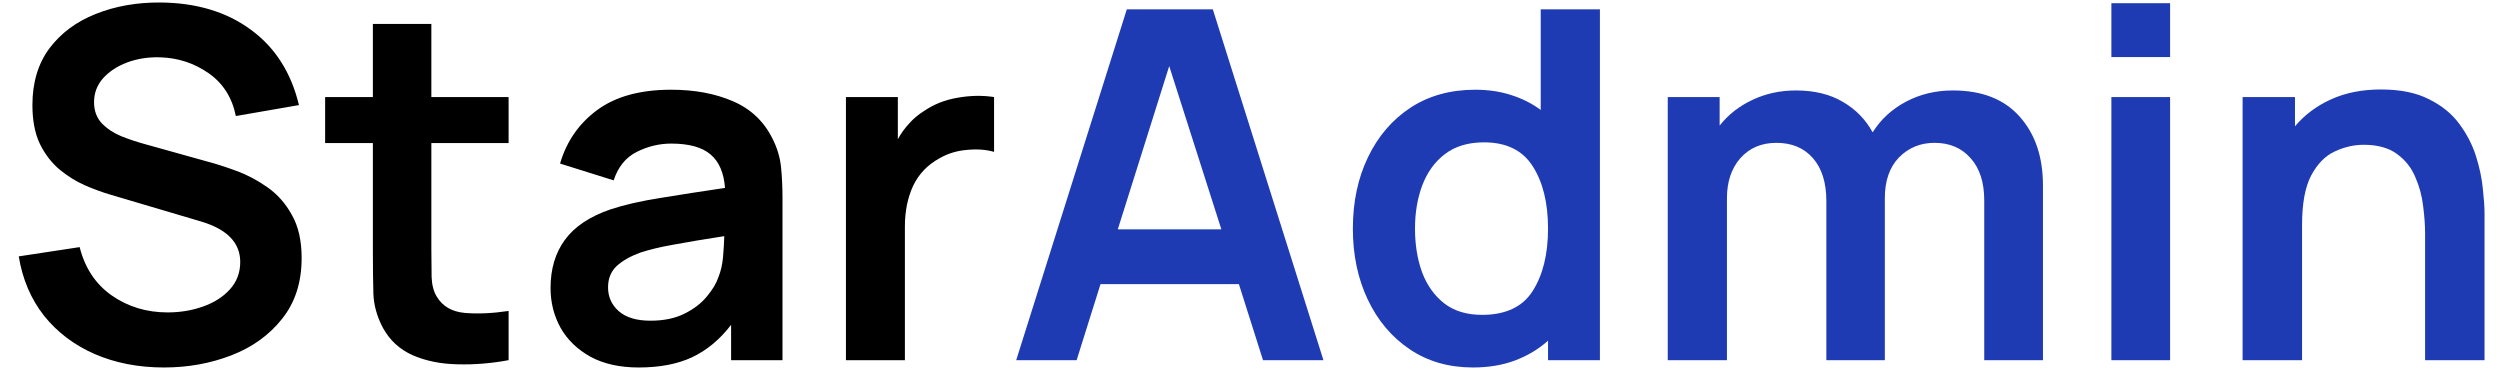
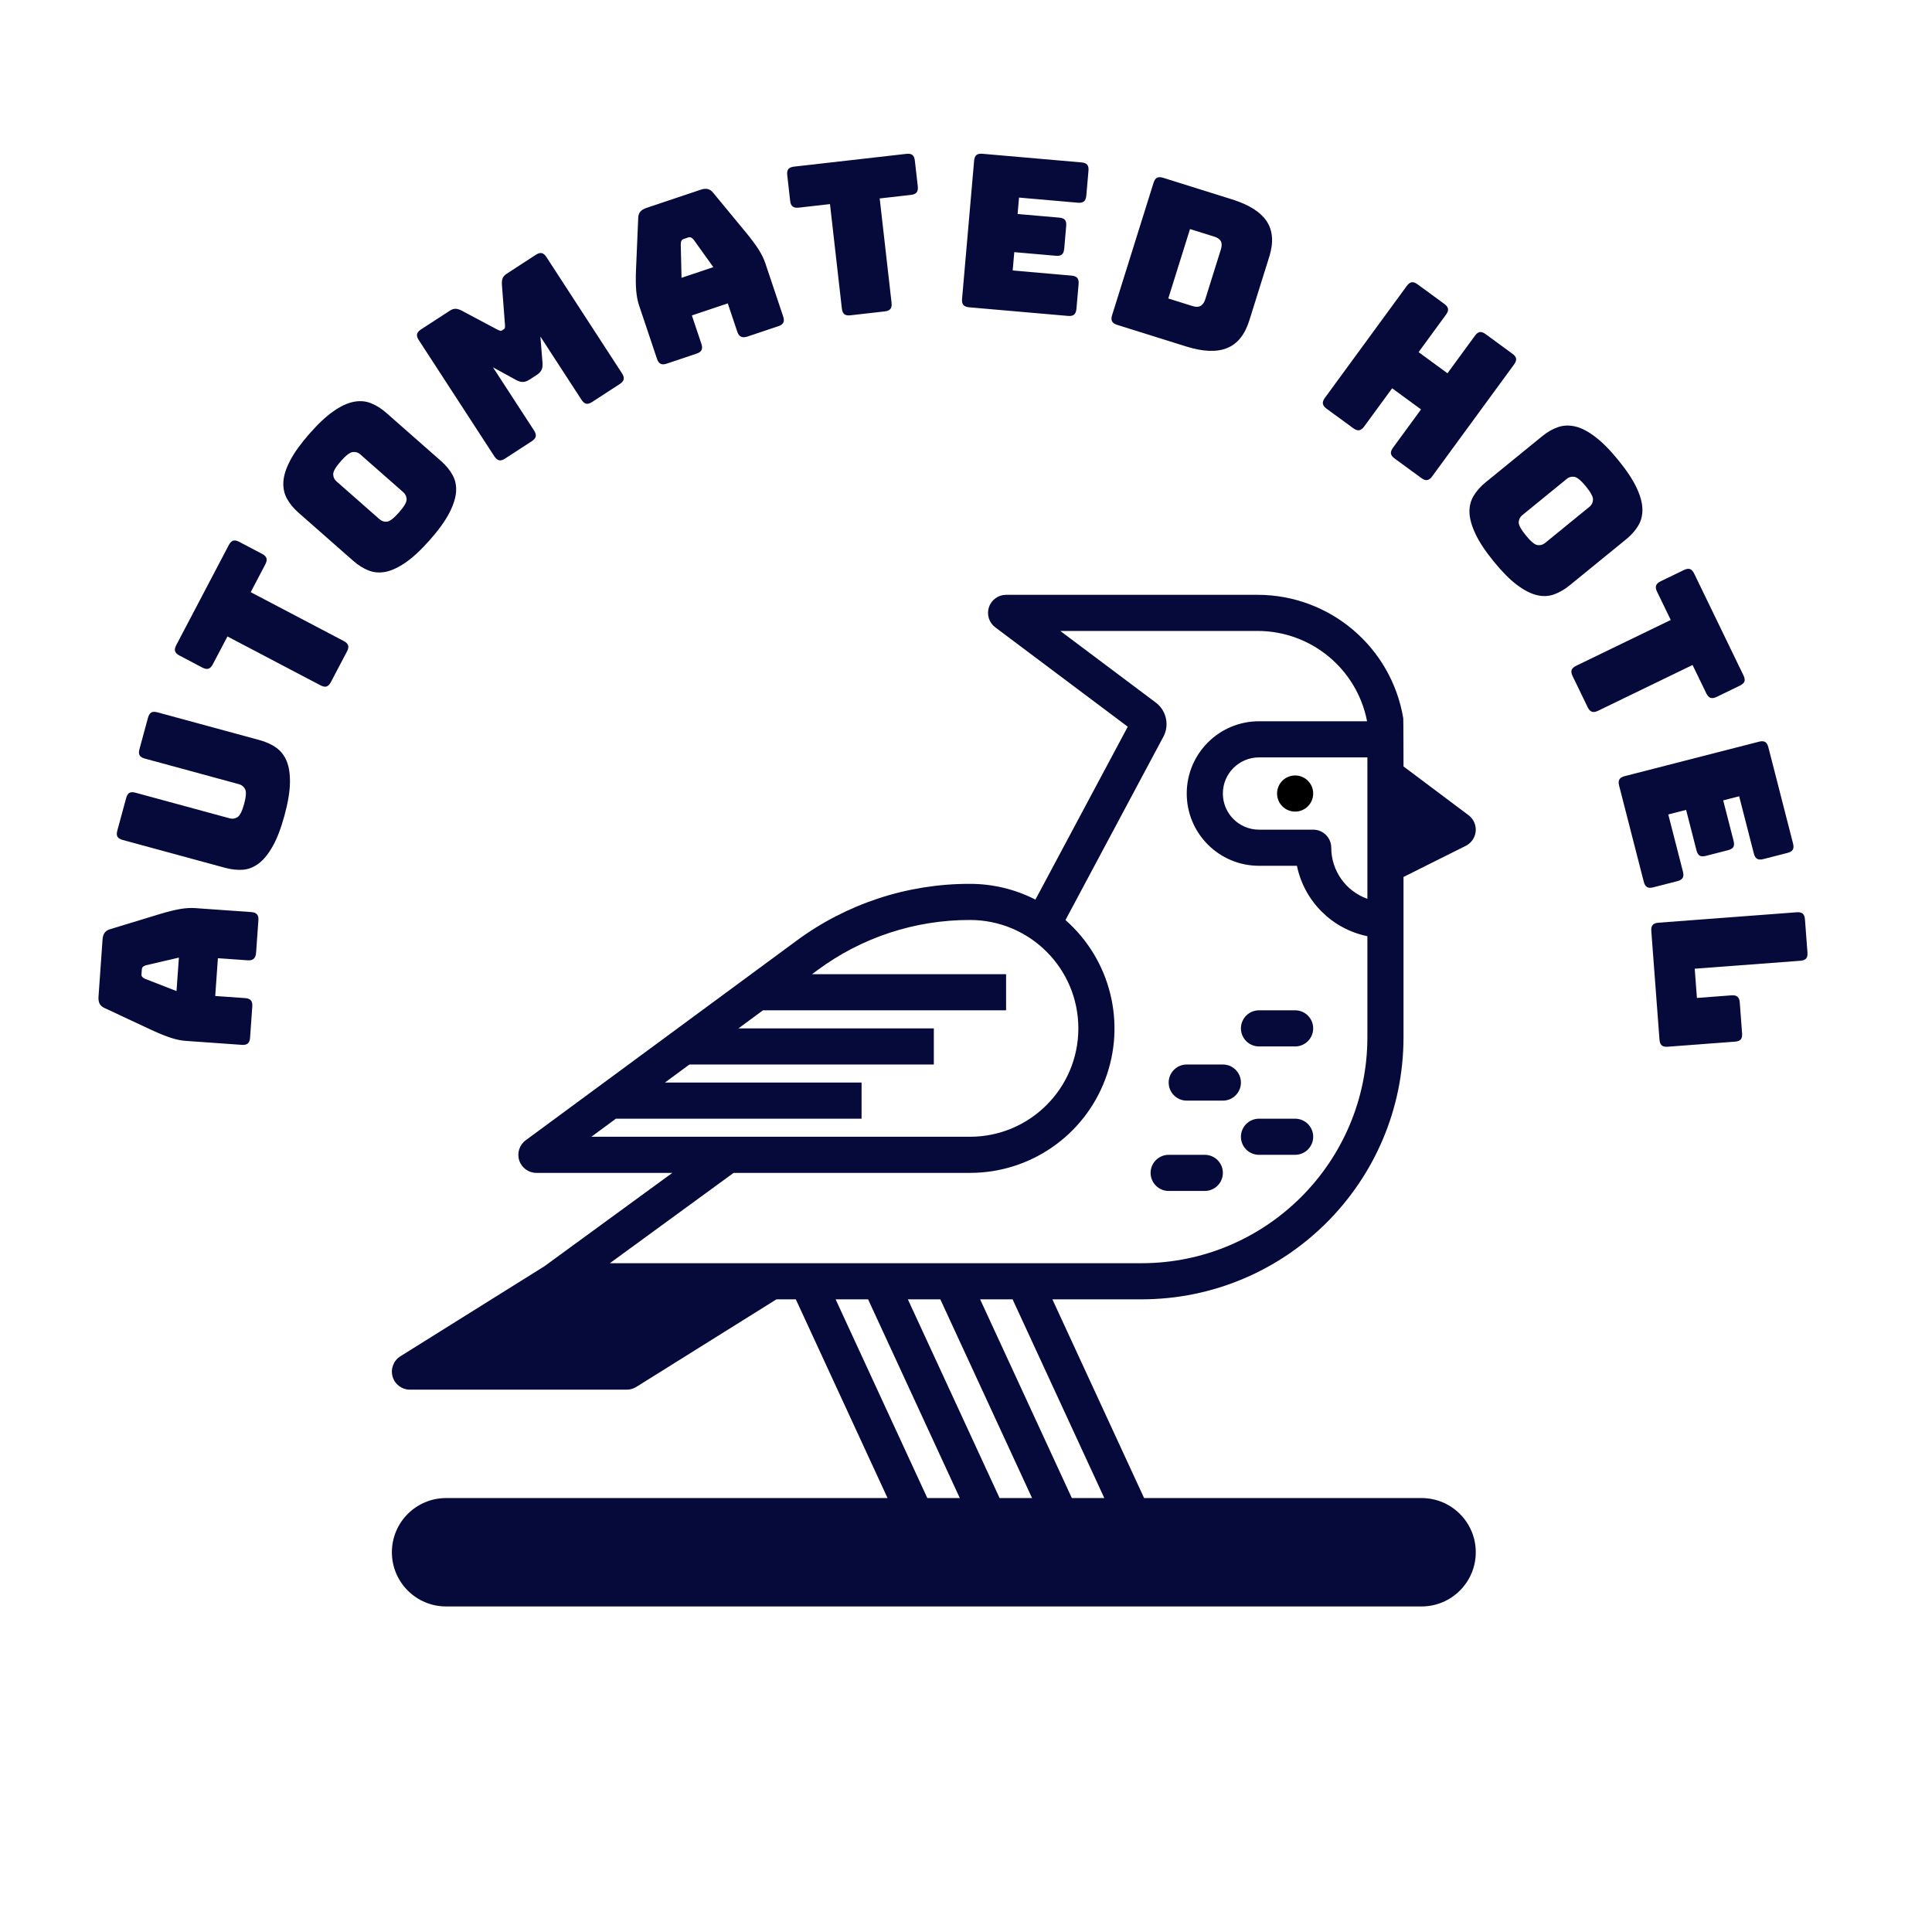
- <svg xmlns="http://www.w3.org/2000/svg" width="118" height="18" viewBox="0 0 118 18" fill="none">
-   <path d="M7.739 17.345C8.874 17.345 9.936 17.153 10.925 16.77C11.914 16.387 12.711 15.812 13.317 15.045C13.93 14.278 14.237 13.324 14.237 12.181C14.237 11.361 14.084 10.683 13.777 10.146C13.478 9.602 13.091 9.165 12.616 8.835C12.148 8.505 11.661 8.248 11.155 8.065C10.657 7.88 10.204 7.735 9.798 7.628L6.831 6.8C6.463 6.7 6.095 6.577 5.727 6.431C5.359 6.278 5.052 6.075 4.807 5.822C4.562 5.561 4.439 5.228 4.439 4.822C4.439 4.392 4.581 4.016 4.864 3.695C5.156 3.373 5.535 3.123 6.003 2.947C6.478 2.771 6.992 2.69 7.544 2.705C8.395 2.728 9.162 2.978 9.844 3.453C10.526 3.928 10.956 4.603 11.132 5.477L14.111 4.96C13.742 3.426 12.987 2.242 11.845 1.406C10.703 0.563 9.28 0.133 7.579 0.118C6.459 0.11 5.439 0.29 4.519 0.658C3.607 1.019 2.879 1.559 2.334 2.28C1.798 3.001 1.53 3.894 1.53 4.96C1.53 5.688 1.648 6.301 1.886 6.8C2.131 7.29 2.442 7.693 2.817 8.007C3.201 8.321 3.603 8.57 4.025 8.755C4.454 8.938 4.853 9.084 5.221 9.191L9.499 10.457C10.726 10.825 11.339 11.461 11.339 12.366C11.339 12.871 11.174 13.305 10.845 13.665C10.523 14.018 10.101 14.286 9.579 14.47C9.058 14.654 8.502 14.746 7.912 14.746C6.915 14.746 6.034 14.478 5.267 13.941C4.508 13.404 4.006 12.645 3.76 11.664L0.885 12.101C1.062 13.182 1.46 14.117 2.082 14.907C2.71 15.689 3.507 16.291 4.473 16.712C5.447 17.134 6.536 17.345 7.739 17.345ZM24.006 17V14.677C23.231 14.792 22.541 14.823 21.936 14.769C21.33 14.715 20.889 14.459 20.613 13.998C20.468 13.761 20.387 13.454 20.372 13.079C20.364 12.695 20.36 12.258 20.36 11.768V6.753H24.006V4.58H20.36V1.13H17.6V4.58H15.346V6.753H17.6V11.928C17.6 12.642 17.608 13.278 17.623 13.838C17.639 14.389 17.788 14.934 18.072 15.47C18.394 16.061 18.865 16.494 19.486 16.77C20.107 17.038 20.809 17.18 21.591 17.195C22.38 17.218 23.185 17.153 24.006 17ZM30.149 17.345C31.138 17.345 31.978 17.184 32.668 16.862C33.366 16.532 33.979 16.023 34.508 15.332V17H36.934V9.376C36.934 8.839 36.911 8.344 36.865 7.892C36.819 7.432 36.685 6.984 36.463 6.546C36.057 5.726 35.432 5.136 34.588 4.776C33.753 4.415 32.783 4.235 31.679 4.235C30.222 4.235 29.061 4.553 28.194 5.189C27.328 5.826 26.742 6.669 26.435 7.72L28.965 8.513C29.172 7.877 29.536 7.428 30.057 7.168C30.579 6.907 31.119 6.777 31.679 6.777C32.522 6.777 33.143 6.949 33.542 7.294C33.941 7.631 34.167 8.156 34.22 8.87C33.132 9.03 32.12 9.188 31.184 9.341C30.257 9.487 29.467 9.667 28.815 9.882C27.834 10.219 27.117 10.698 26.665 11.319C26.213 11.932 25.986 12.691 25.986 13.596C25.986 14.278 26.144 14.903 26.458 15.47C26.78 16.038 27.251 16.494 27.872 16.839C28.493 17.176 29.252 17.345 30.149 17.345ZM30.701 15.137C30.05 15.137 29.551 14.988 29.206 14.688C28.869 14.389 28.7 14.014 28.7 13.562C28.7 13.155 28.831 12.825 29.091 12.572C29.36 12.319 29.732 12.105 30.207 11.928C30.644 11.783 31.169 11.656 31.782 11.549C32.396 11.434 33.197 11.3 34.186 11.146C34.178 11.438 34.159 11.764 34.128 12.124C34.098 12.477 34.025 12.795 33.91 13.079C33.818 13.362 33.638 13.665 33.369 13.987C33.109 14.309 32.756 14.581 32.311 14.803C31.867 15.026 31.33 15.137 30.701 15.137ZM39.928 17H42.711V10.687C42.711 9.966 42.842 9.326 43.102 8.766C43.371 8.206 43.788 7.773 44.356 7.466C44.739 7.244 45.169 7.114 45.644 7.075C46.119 7.029 46.545 7.06 46.92 7.168V4.58C46.361 4.496 45.786 4.507 45.195 4.614C44.605 4.714 44.08 4.921 43.62 5.236C43.359 5.396 43.125 5.592 42.918 5.822C42.711 6.044 42.531 6.293 42.378 6.569V4.58H39.928V17Z" fill="black" />
-   <path d="M47.965 17H50.817L51.944 13.412H58.476L59.614 17H62.466L57.245 0.44H53.186L47.965 17ZM52.76 10.825L55.187 3.119L57.648 10.825H52.76ZM69.525 17.345C70.261 17.345 70.924 17.234 71.514 17.012C72.105 16.789 72.622 16.479 73.067 16.08V17H75.516V0.44H72.722V5.189C72.308 4.883 71.844 4.649 71.331 4.488C70.817 4.319 70.249 4.235 69.629 4.235C68.456 4.235 67.436 4.519 66.57 5.086C65.711 5.653 65.044 6.431 64.569 7.42C64.093 8.409 63.855 9.533 63.855 10.79C63.855 12.032 64.089 13.148 64.557 14.136C65.025 15.126 65.684 15.908 66.535 16.483C67.386 17.058 68.383 17.345 69.525 17.345ZM69.951 14.861C69.23 14.861 68.636 14.681 68.168 14.32C67.7 13.953 67.352 13.462 67.121 12.848C66.899 12.235 66.788 11.549 66.788 10.79C66.788 10.039 66.903 9.356 67.133 8.743C67.371 8.122 67.727 7.631 68.203 7.271C68.686 6.903 69.299 6.719 70.043 6.719C71.1 6.719 71.867 7.095 72.343 7.846C72.826 8.597 73.067 9.579 73.067 10.79C73.067 11.994 72.826 12.975 72.343 13.734C71.867 14.485 71.07 14.861 69.951 14.861ZM78.718 17H81.512V9.352C81.512 8.578 81.723 7.949 82.145 7.466C82.574 6.984 83.141 6.742 83.847 6.742C84.575 6.742 85.15 6.984 85.572 7.466C85.993 7.949 86.204 8.624 86.204 9.491V17H88.964V9.352C88.964 8.532 89.187 7.892 89.631 7.432C90.084 6.972 90.643 6.742 91.31 6.742C92.023 6.742 92.591 6.984 93.012 7.466C93.442 7.942 93.656 8.605 93.656 9.456V17H96.428V8.755C96.428 7.405 96.06 6.32 95.324 5.5C94.596 4.68 93.545 4.269 92.173 4.269C91.368 4.269 90.632 4.446 89.965 4.798C89.298 5.151 88.773 5.634 88.389 6.247C88.06 5.642 87.592 5.163 86.986 4.81C86.381 4.45 85.641 4.269 84.767 4.269C84.023 4.269 83.337 4.419 82.708 4.718C82.087 5.009 81.574 5.412 81.167 5.926V4.58H78.718V17ZM99.657 2.694H102.429V0.152H99.657V2.694ZM99.657 17H102.429V4.58H99.657V17ZM105.851 17H108.657V10.617C108.657 9.613 108.799 8.839 109.082 8.294C109.374 7.742 109.742 7.363 110.186 7.156C110.639 6.941 111.099 6.834 111.566 6.834C112.226 6.834 112.751 6.98 113.142 7.271C113.533 7.555 113.82 7.919 114.004 8.364C114.196 8.8 114.319 9.257 114.372 9.732C114.434 10.207 114.464 10.637 114.464 11.02V17H117.27V10.066C117.27 9.774 117.243 9.387 117.19 8.904C117.144 8.421 117.036 7.911 116.868 7.375C116.699 6.838 116.438 6.332 116.086 5.856C115.733 5.373 115.254 4.982 114.648 4.684C114.05 4.377 113.295 4.223 112.383 4.223C111.486 4.223 110.696 4.381 110.014 4.695C109.339 5.002 108.776 5.423 108.323 5.96V4.58H105.851V17Z" fill="#1F3BB3" />
+ <svg xmlns="http://www.w3.org/2000/svg" width="512" height="512" style="" viewBox="0 0 512 512">
+   <rect data-fl-background="" x="0" y="0" width="512" height="512" fill="transparent" />
+   <g transform="matrix(0.598418, 0, 0, 0.598418, 94.27956, 133.6957)">
+     <path fill="rgba(255,255,255,1)" d="M399.338 48H288l61.435 46.076a4 4 0 0 1 1.246 4.846L304 186.333 88 344H348A108 108 0 0 0 456 236V96h0A57.443 57.443 0 0 0 399.338 48Z" transform="matrix(1, 0, 0, 1, 0, 0)" />
+     <path fill="rgba(255,255,255,1)" d="M456 184h0a32 32 0 0 1-32-32H400a24 24 0 0 1-24-24h0a24 24 0 0 1 24-24h56Z" transform="matrix(1, 0, 0, 1, 0, 0)" />
+     <path fill="rgba(255,255,255,1)" transform="matrix(1, 0, 0, 1, 0, 0)" data-type="circle" data-cx="416" data-cy="128" data-r="8" d="M416 128m-8 0a8 8 0 1 0 16 0a8 8 0 1 0 -16 0" />
+     <path fill="rgba(255,255,255,1)" d="M328 232a55.993 55.993 0 0 1-56 56H80l21.72-16 21.71-16 10.86-8L156 232l10.86-8 21.72-16 11.22-8.27A121.677 121.677 0 0 1 272 176a55.993 55.993 0 0 1 56 56Z" transform="matrix(1, 0, 0, 1, 0, 0)" />
+     <path fill="#060a3b" transform="matrix(1, 0, 0, 1, 0, 0)" data-type="polygon" d="M88 344L24 384L72 384L136 344L88 344Z" />
+     <path fill="#060a3b" transform="matrix(1, 0, 0, 1, 0, 0)" data-type="polygon" d="M136 344L72 384L120 384L184 344L136 344Z" />
+     <path fill="#060a3b" transform="matrix(1, 0, 0, 1, 0, 0)" data-type="polygon" d="M456 120L488 144L456 160L456 120Z" />
+     <path fill="rgba(255,255,255,1)" transform="matrix(1, 0, 0, 1, 0, 0)" data-type="polygon" d="M224 256L224 272L101.72 272L123.43 256L224 256Z" />
+     <path fill="rgba(255,255,255,1)" transform="matrix(1, 0, 0, 1, 0, 0)" data-type="polygon" d="M256 232L256 248L134.29 248L156 232L256 232Z" />
+     <path fill="rgba(255,255,255,1)" transform="matrix(1, 0, 0, 1, 0, 0)" data-type="polygon" d="M288 208L288 224L166.86 224L188.58 208L288 208Z" />
+     <path fill="rgba(255,255,255,1)" d="M384 264H368a8 8 0 0 1 0-16h16a8 8 0 0 1 0 16zM416 240H400a8 8 0 0 1 0-16h16a8 8 0 0 1 0 16zM416 288H400a8 8 0 0 1 0-16h16a8 8 0 0 1 0 16zM376 304H360a8 8 0 0 1 0-16h16a8 8 0 0 1 0 16z" transform="matrix(1, 0, 0, 1, 0, 0)" />
+     <path fill="#060a3b" d="M40 448H472a0 0 0 0 1 0 0v32a0 0 0 0 1 0 0H40a16 16 0 0 1-16-16v0a16 16 0 0 1 16-16Z" transform="matrix(1, 0, 0, 1, 0, 0)" />
+     <path fill="rgba(255,255,255,1)" transform="matrix(1, 0, 0, 1, 0, 0)" data-type="polygon" d="M344 448L312 448L264 344L296 344L344 448Z" />
+     <path fill="rgba(255,255,255,1)" transform="matrix(1, 0, 0, 1, 0, 0)" data-type="polygon" d="M280 448L248 448L200 344L232 344L280 448Z" />
+     <path fill="#060a3b" transform="matrix(1, 0, 0, 1, 0, 0)" data-type="circle" data-cx="472" data-cy="464" data-r="16" d="M472 464m-16 0a16 16 0 1 0 32 0a16 16 0 1 0 -32 0" />
+     <path transform="matrix(1, 0, 0, 1, 0, 0)" data-type="circle" data-cx="416" data-cy="128" data-r="8" d="M416 128m-8 0a8 8 0 1 0 16 0a8 8 0 1 0 -16 0" />
+     <path d="M368 264h16a8 8 0 0 0 0-16H368a8 8 0 0 0 0 16zM400 240h16a8 8 0 0 0 0-16H400a8 8 0 0 0 0 16zM416 272H400a8 8 0 0 0 0 16h16a8 8 0 0 0 0-16zM360 304h16a8 8 0 0 0 0-16H360a8 8 0 0 0 0 16z" transform="matrix(1, 0, 0, 1, 0, 0)" fill="#060a3b" />
+     <path d="M472 440H349.119L308.5 352H348A116.131 116.131 0 0 0 464 236V164.944l27.578-13.789A8 8 0 0 0 492.8 137.6L464 116s-.036-20.881-.109-21.316A65.434 65.434 0 0 0 399.34 40H288a8 8 0 0 0-4.8 14.4l58.682 44.011-40.888 76.562A63.585 63.585 0 0 0 272 168a128.841 128.841 0 0 0-76.947 25.287L75.255 281.56A8 8 0 0 0 80 296h60.19L83.516 337.368 19.76 377.216A8 8 0 0 0 24 392h96a8 8 0 0 0 4.24-1.216L186.3 352h8.586L235.5 440H40a24 24 0 0 0 0 48H472a24 24 0 0 0 0-48Zm-140.5 0H317.118L276.5 352h14.379Zm-46.378 0L244.5 352h14.378L299.5 440ZM448 120v54.629A24.042 24.042 0 0 1 432 152a8 8 0 0 0-8-8H400a16 16 0 0 1 0-32h48Zm24.845 22.634L464 147.056V136ZM115.2 272H224V256H136.915l10.857-8H256V232H169.486l10.857-8H288V208H202.057l2.486-1.832A112.96 112.96 0 0 1 272 184a48 48 0 0 1 0 96H104.344Zm52.128 24H272a63.959 63.959 0 0 0 42.3-111.972l43.439-81.34c.084-.158.163-.318.238-.482A11.936 11.936 0 0 0 354.24 87.68L312 56h87.34a49.41 49.41 0 0 1 48.521 40H400a32 32 0 0 0 0 64h16.8A40.117 40.117 0 0 0 448 191.187V236A100.112 100.112 0 0 1 348 336H112.529ZM90.294 352h17.811l-38.4 24H51.9Zm27.412 24H99.9l38.4-24H156.1Zm94.8-24h14.379L267.5 440H253.118ZM32 464a7.977 7.977 0 0 1 8-8H449.376a23.944 23.944 0 0 0 0 16H40A8.009 8.009 0 0 1 32 464Zm440 8a8 8 0 1 1 8-8A8.009 8.009 0 0 1 472 472Z" transform="matrix(1, 0, 0, 1, 0, 0)" fill="rgba(6,10,59,1)" />
+   </g>
+   <path text="Automated Hotel" fill="#060a3b" space="preserve" text-anchor="middle" offset="0.5" font-scale="contain" font-size="48" font-family="Bungee" transform="matrix(2.206162, 0, 0, 2.206162, 239.5072, 109.8094)" data-fl-textpath="" font-weight="400" font-style="normal" path="M-78.301 77.206C-79.35 -42.674 90.59 -42.674 90.59 77.206" letter-spacing="2" d="M-91.164 67.795L-91.164 67.795L-87.359 69.277L-87.074 65.257L-91.049 66.179Q-91.297 66.272 -91.404 66.374Q-91.512 66.487 -91.523 66.637L-91.523 66.637L-91.569 67.285Q-91.579 67.435 -91.488 67.561Q-91.396 67.678 -91.164 67.795ZM-82.709 69.867L-79.118 70.121Q-78.629 70.156 -78.425 70.391Q-78.221 70.626 -78.256 71.114L-78.256 71.114L-78.523 74.885Q-78.557 75.364 -78.792 75.568Q-79.027 75.772 -79.515 75.737L-79.515 75.737L-86.278 75.258Q-87.057 75.203 -88.037 74.893Q-89.017 74.573 -90.318 73.97L-90.318 73.97L-95.985 71.323Q-96.403 71.143 -96.59 70.809Q-96.766 70.466 -96.73 69.957L-96.73 69.957L-96.242 63.055Q-96.207 62.566 -95.985 62.261Q-95.753 61.956 -95.313 61.837L-95.313 61.837L-89.33 60.015Q-87.957 59.601 -86.942 59.422Q-85.928 59.253 -85.15 59.308L-85.15 59.308L-78.387 59.787Q-77.898 59.822 -77.694 60.057Q-77.489 60.282 -77.524 60.77L-77.524 60.77L-77.798 64.651Q-77.834 65.159 -78.071 65.383Q-78.308 65.617 -78.797 65.582L-78.797 65.582L-82.388 65.328L-82.709 69.867ZM-89.654 35.791L-77.37 39.132Q-76.231 39.442 -75.387 40.034Q-74.553 40.624 -74.127 41.651Q-73.705 42.689 -73.733 44.277Q-73.763 45.875 -74.39 48.181L-74.39 48.181Q-75.018 50.487 -75.798 51.871Q-76.581 53.264 -77.468 53.935Q-78.358 54.615 -79.376 54.701Q-80.401 54.775 -81.54 54.465L-81.54 54.465L-93.824 51.124Q-94.297 50.996 -94.454 50.735Q-94.599 50.468 -94.47 49.995L-94.47 49.995L-93.41 46.097Q-93.281 45.624 -93.021 45.467Q-92.754 45.322 -92.281 45.45L-92.281 45.45L-80.962 48.529Q-80.47 48.663 -80.03 48.378Q-79.59 48.094 -79.241 46.81L-79.241 46.81Q-78.881 45.488 -79.119 45.03Q-79.354 44.562 -79.847 44.428L-79.847 44.428L-91.165 41.349Q-91.638 41.221 -91.793 40.951Q-91.94 40.693 -91.812 40.22L-91.812 40.22L-90.786 36.447Q-90.657 35.974 -90.397 35.817Q-90.127 35.663 -89.654 35.791L-89.654 35.791ZM-66.879 28.473L-66.879 28.473L-68.817 32.165Q-69.045 32.598 -69.342 32.691Q-69.635 32.774 -70.069 32.547L-70.069 32.547L-81.241 26.679L-82.999 30.025Q-83.227 30.459 -83.524 30.552Q-83.821 30.644 -84.255 30.416L-84.255 30.416L-87.008 28.97Q-87.442 28.743 -87.534 28.445Q-87.618 28.153 -87.39 27.719L-87.39 27.719L-81.081 15.705Q-80.853 15.271 -80.565 15.174Q-80.268 15.082 -79.834 15.31L-79.834 15.31L-77.08 16.756Q-76.647 16.984 -76.554 17.281Q-76.462 17.578 -76.69 18.011L-76.69 18.011L-78.447 21.358L-67.274 27.226Q-66.84 27.454 -66.748 27.751Q-66.651 28.039 -66.879 28.473ZM-62.165-0.185L-55.58 5.608Q-54.694 6.387 -54.197 7.291Q-53.701 8.18 -53.778 9.298Q-53.856 10.415 -54.587 11.836Q-55.324 13.265 -56.903 15.06L-56.903 15.06Q-58.482 16.854 -59.811 17.775Q-61.141 18.696 -62.24 18.915Q-63.331 19.127 -64.283 18.756Q-65.243 18.378 -66.129 17.598L-66.129 17.598L-72.713 11.805Q-73.599 11.026 -74.096 10.122Q-74.586 9.225 -74.523 8.109Q-74.46 6.978 -73.709 5.549Q-72.964 4.112 -71.386 2.318L-71.386 2.318Q-69.807 0.523 -68.484-0.39Q-67.175-1.303 -66.061-1.509Q-64.955-1.721 -64.01-1.342Q-63.051-0.964 -62.165-0.185L-62.165-0.185ZM-68.158 8.035L-62.97 12.599Q-62.579 12.943 -62.065 12.889Q-61.552 12.82 -60.634 11.777L-60.634 11.777Q-59.716 10.733 -59.72 10.223Q-59.726 9.699 -60.116 9.356L-60.116 9.356L-65.304 4.791Q-65.672 4.468 -66.192 4.529Q-66.706 4.584 -67.624 5.627L-67.624 5.627Q-68.542 6.671 -68.537 7.195Q-68.525 7.711 -68.158 8.035L-68.158 8.035ZM-44.683 3.226L-44.683 3.226L-47.895 5.313Q-48.305 5.581 -48.61 5.516Q-48.914 5.451 -49.181 5.041L-49.181 5.041L-58.261-8.928Q-58.528-9.338 -58.464-9.643Q-58.394-9.939 -57.983-10.206L-57.983-10.206L-54.512-12.462Q-54.168-12.686 -53.844-12.682Q-53.519-12.678 -53.103-12.46L-53.103-12.46L-48.874-10.211Q-48.64-10.089 -48.51-10.054Q-48.374-10.011 -48.249-10.093L-48.249-10.093L-48.056-10.218Q-47.922-10.305 -47.906-10.447Q-47.885-10.58 -47.91-10.838L-47.91-10.838L-48.274-15.599Q-48.304-16.068 -48.176-16.366Q-48.048-16.664 -47.695-16.893L-47.695-16.893L-44.208-19.16Q-43.797-19.427 -43.498-19.371Q-43.194-19.307 -42.926-18.896L-42.926-18.896L-33.846-4.928Q-33.579-4.517 -33.644-4.213Q-33.708-3.908 -34.119-3.641L-34.119-3.641L-37.439-1.483Q-37.85-1.216 -38.155-1.28Q-38.451-1.35 -38.718-1.761L-38.718-1.761L-43.65-9.349L-43.393-6.165Q-43.352-5.679 -43.511-5.337Q-43.684-4.997 -44.086-4.736L-44.086-4.736L-44.95-4.174Q-45.361-3.907 -45.733-3.892Q-46.11-3.886 -46.545-4.115L-46.545-4.115L-49.343-5.648L-44.411 1.939Q-44.144 2.35 -44.208 2.655Q-44.273 2.959 -44.683 3.226ZM-26.789-20.485L-26.789-20.485L-26.696-16.403L-22.875-17.684L-25.253-21Q-25.434-21.193 -25.57-21.253Q-25.716-21.309 -25.858-21.261L-25.858-21.261L-26.474-21.055Q-26.616-21.007 -26.698-20.874Q-26.771-20.744 -26.789-20.485ZM-25.454-11.883L-24.309-8.47Q-24.153-8.005 -24.292-7.727Q-24.43-7.448 -24.895-7.292L-24.895-7.292L-28.478-6.09Q-28.933-5.937 -29.212-6.076Q-29.491-6.215 -29.646-6.679L-29.646-6.679L-31.803-13.107Q-32.051-13.846 -32.142-14.871Q-32.223-15.898 -32.165-17.331L-32.165-17.331L-31.899-23.58Q-31.894-24.036 -31.657-24.337Q-31.408-24.631 -30.925-24.793L-30.925-24.793L-24.364-26.994Q-23.899-27.15 -23.532-27.062Q-23.162-26.965 -22.883-26.605L-22.883-26.605L-18.902-21.781Q-17.992-20.673 -17.437-19.804Q-16.892-18.933 -16.643-18.193L-16.643-18.193L-14.487-11.765Q-14.331-11.301 -14.47-11.022Q-14.599-10.747 -15.063-10.591L-15.063-10.591L-18.751-9.354Q-19.235-9.191 -19.532-9.324Q-19.839-9.453 -19.995-9.917L-19.995-9.917L-21.14-13.33L-25.454-11.883ZM-2.274-12.369L-2.274-12.369L-6.418-11.898Q-6.904-11.842 -7.148-12.036Q-7.381-12.231 -7.437-12.718L-7.437-12.718L-8.863-25.257L-12.618-24.83Q-13.105-24.775 -13.349-24.968Q-13.592-25.162 -13.647-25.649L-13.647-25.649L-13.999-28.739Q-14.054-29.226 -13.86-29.469Q-13.666-29.703 -13.179-29.758L-13.179-29.758L 0.304-31.291Q 0.791-31.347  1.034-31.163Q 1.277-30.969  1.332-30.482L 1.332-30.482L 1.684-27.392Q 1.739-26.905  1.545-26.662Q 1.352-26.418  0.865-26.363L 0.865-26.363L-2.891-25.936L-1.465-13.397Q-1.41-12.91 -1.604-12.667Q-1.787-12.424 -2.274-12.369ZM 19.734-11.825L 19.734-11.825L 7.849-12.861Q 7.361-12.904  7.161-13.142Q 6.961-13.381  7.003-13.869L 7.003-13.869L 8.45-30.466Q 8.493-30.954  8.731-31.154Q 8.969-31.344  9.457-31.301L 9.457-31.301L 21.342-30.265Q 21.83-30.223  22.031-29.994Q 22.231-29.756  22.188-29.268L 22.188-29.268L 21.927-26.269Q 21.884-25.781  21.646-25.581Q 21.408-25.381  20.919-25.423L 20.919-25.423L 13.846-26.04L 13.674-24.068L 18.675-23.632Q 19.163-23.589  19.364-23.361Q 19.555-23.123  19.512-22.635L 19.512-22.635L 19.273-19.896Q 19.23-19.407  19.002-19.207Q 18.764-19.006  18.276-19.049L 18.276-19.049L 13.275-19.485L 13.083-17.283L 20.156-16.667Q 20.644-16.624  20.844-16.386Q 21.044-16.148  21.002-15.659L 21.002-15.659L 20.741-12.671Q 20.698-12.183  20.46-11.983Q 20.222-11.783  19.734-11.825ZM 33.909-8.159L 33.909-8.159L 25.635-10.75Q 25.167-10.896  25.023-11.172Q 24.879-11.448  25.025-11.915L 25.025-11.915L 30.004-27.814Q 30.15-28.282  30.426-28.426Q 30.699-28.561  31.166-28.414L 31.166-28.414L 39.44-25.823Q 42.503-24.864  43.61-23.176Q 44.703-21.482  43.905-18.934L 43.905-18.934L 41.509-11.281Q 40.708-8.723  38.846-7.965Q 36.972-7.2  33.909-8.159ZM 37.305-21.347L 34.385-22.261L 31.773-13.921L 34.693-13.006Q 35.285-12.821  35.654-13.03Q 36.033-13.236  36.224-13.847L 36.224-13.847L 38.092-19.811Q 38.283-20.422  38.087-20.798Q 37.897-21.162  37.305-21.347L 37.305-21.347ZM 54.007 1.674L 54.007 1.674L 50.787-0.682Q 50.392-0.971  50.344-1.279Q 50.297-1.586  50.586-1.982L 50.586-1.982L 60.424-15.427Q 60.713-15.822  61.021-15.87Q 61.322-15.909  61.718-15.62L 61.718-15.62L 64.938-13.264Q 65.325-12.98  65.379-12.681Q 65.426-12.374  65.137-11.978L 65.137-11.978L 61.842-7.475L 65.312-4.936L 68.607-9.439Q 68.896-9.834  69.196-9.888Q 69.497-9.927  69.893-9.638L 69.893-9.638L 73.113-7.282Q 73.508-6.993  73.554-6.699Q 73.601-6.392  73.312-5.996L 73.312-5.996L 63.474 7.449Q 63.185 7.844  62.877 7.892Q 62.578 7.945  62.182 7.656L 62.182 7.656L 58.962 5.3Q 58.567 5.011  58.519 4.703Q 58.48 4.402  58.769 4.006L 58.769 4.006L 62.135-0.594L 58.665-3.133L 55.299 1.467Q 55.01 1.862  54.702 1.91Q 54.395 1.958  54.007 1.674ZM 86.78 15.003L 79.982 20.544Q 79.068 21.29  78.095 21.631Q 77.136 21.974  76.046 21.714Q 74.957 21.454  73.675 20.499Q 72.387 19.536  70.877 17.684L 70.877 17.684Q 69.367 15.831  68.678 14.368Q 67.988 12.905  67.953 11.785Q 67.924 10.673  68.447 9.796Q 68.977 8.911  69.892 8.166L 69.892 8.166L 76.69 2.625Q 77.604 1.879  78.577 1.538Q 79.543 1.202  80.633 1.448Q 81.738 1.696  83.025 2.673Q 84.319 3.643  85.829 5.496L 85.829 5.496Q 87.339 7.348  88.023 8.804Q 88.707 10.245  88.727 11.377Q 88.755 12.503  88.225 13.373Q 87.695 14.258  86.78 15.003L 86.78 15.003ZM 79.659 7.739L 74.303 12.105Q 73.9 12.433  73.868 12.949Q 73.851 13.466  74.73 14.544L 74.73 14.544Q 75.608 15.621  76.111 15.701Q 76.629 15.782  77.032 15.453L 77.032 15.453L 82.388 11.087Q 82.768 10.778  82.793 10.254Q 82.824 9.739  81.946 8.661L 81.946 8.661Q 81.068 7.584  80.55 7.503Q 80.039 7.429  79.659 7.739L 79.659 7.739ZM 82.157 35.186L 82.157 35.186L 80.339 31.433Q 80.125 30.992  80.227 30.698Q 80.334 30.413  80.775 30.2L 80.775 30.2L 92.132 24.698L 90.484 21.296Q 90.27 20.855  90.373 20.561Q 90.475 20.267  90.916 20.053L 90.916 20.053L 93.714 18.698Q 94.155 18.484  94.449 18.586Q 94.734 18.692  94.948 19.133L 94.948 19.133L 100.864 31.346Q 101.078 31.787  100.985 32.076Q 100.883 32.37  100.442 32.584L 100.442 32.584L 97.643 33.94Q 97.202 34.153  96.908 34.051Q 96.614 33.949  96.4 33.508L 96.4 33.508L 94.752 30.106L 83.395 35.609Q 82.954 35.822  82.66 35.72Q 82.371 35.627  82.157 35.186ZM 88.893 56.147L 88.893 56.147L 85.928 44.591Q 85.807 44.116  85.965 43.849Q 86.123 43.581  86.598 43.459L 86.598 43.459L 102.736 39.32Q 103.21 39.198  103.478 39.356Q 103.736 39.517  103.858 39.992L 103.858 39.992L 106.822 51.548Q 106.944 52.022  106.795 52.288Q 106.637 52.555  106.162 52.677L 106.162 52.677L 103.246 53.425Q 102.772 53.547  102.504 53.388Q 102.236 53.23  102.114 52.755L 102.114 52.755L 100.35 45.878L 98.432 46.37L 99.68 51.232Q 99.801 51.707  99.653 51.972Q 99.492 52.23  99.017 52.352L 99.017 52.352L 96.353 53.036Q 95.879 53.157  95.614 53.009Q 95.346 52.85  95.224 52.375L 95.224 52.375L 93.977 47.513L 91.836 48.062L 93.6 54.939Q 93.722 55.414  93.563 55.682Q 93.405 55.95  92.93 56.071L 92.93 56.071L 90.024 56.817Q 89.55 56.938  89.282 56.78Q 89.014 56.622  88.893 56.147ZM 90.78 75.114L 90.78 75.114L 89.796 62.061Q 89.759 61.572  89.962 61.336Q 90.165 61.1  90.654 61.064L 90.654 61.064L 107.266 59.811Q 107.755 59.774  107.991 59.977Q 108.217 60.181  108.254 60.669L 108.254 60.669L 108.554 64.648Q 108.59 65.127  108.397 65.362Q 108.194 65.598  107.706 65.635L 107.706 65.635L 95.012 66.592L 95.276 70.102L 99.434 69.788Q 99.913 69.752  100.149 69.955Q 100.385 70.158  100.422 70.646L 100.422 70.646L 100.702 74.366Q 100.739 74.854  100.536 75.09Q 100.333 75.316  99.854 75.352L 99.854 75.352L 91.777 75.961Q 91.288 75.998  91.053 75.805Q 90.817 75.602  90.78 75.114Z" />
</svg>
